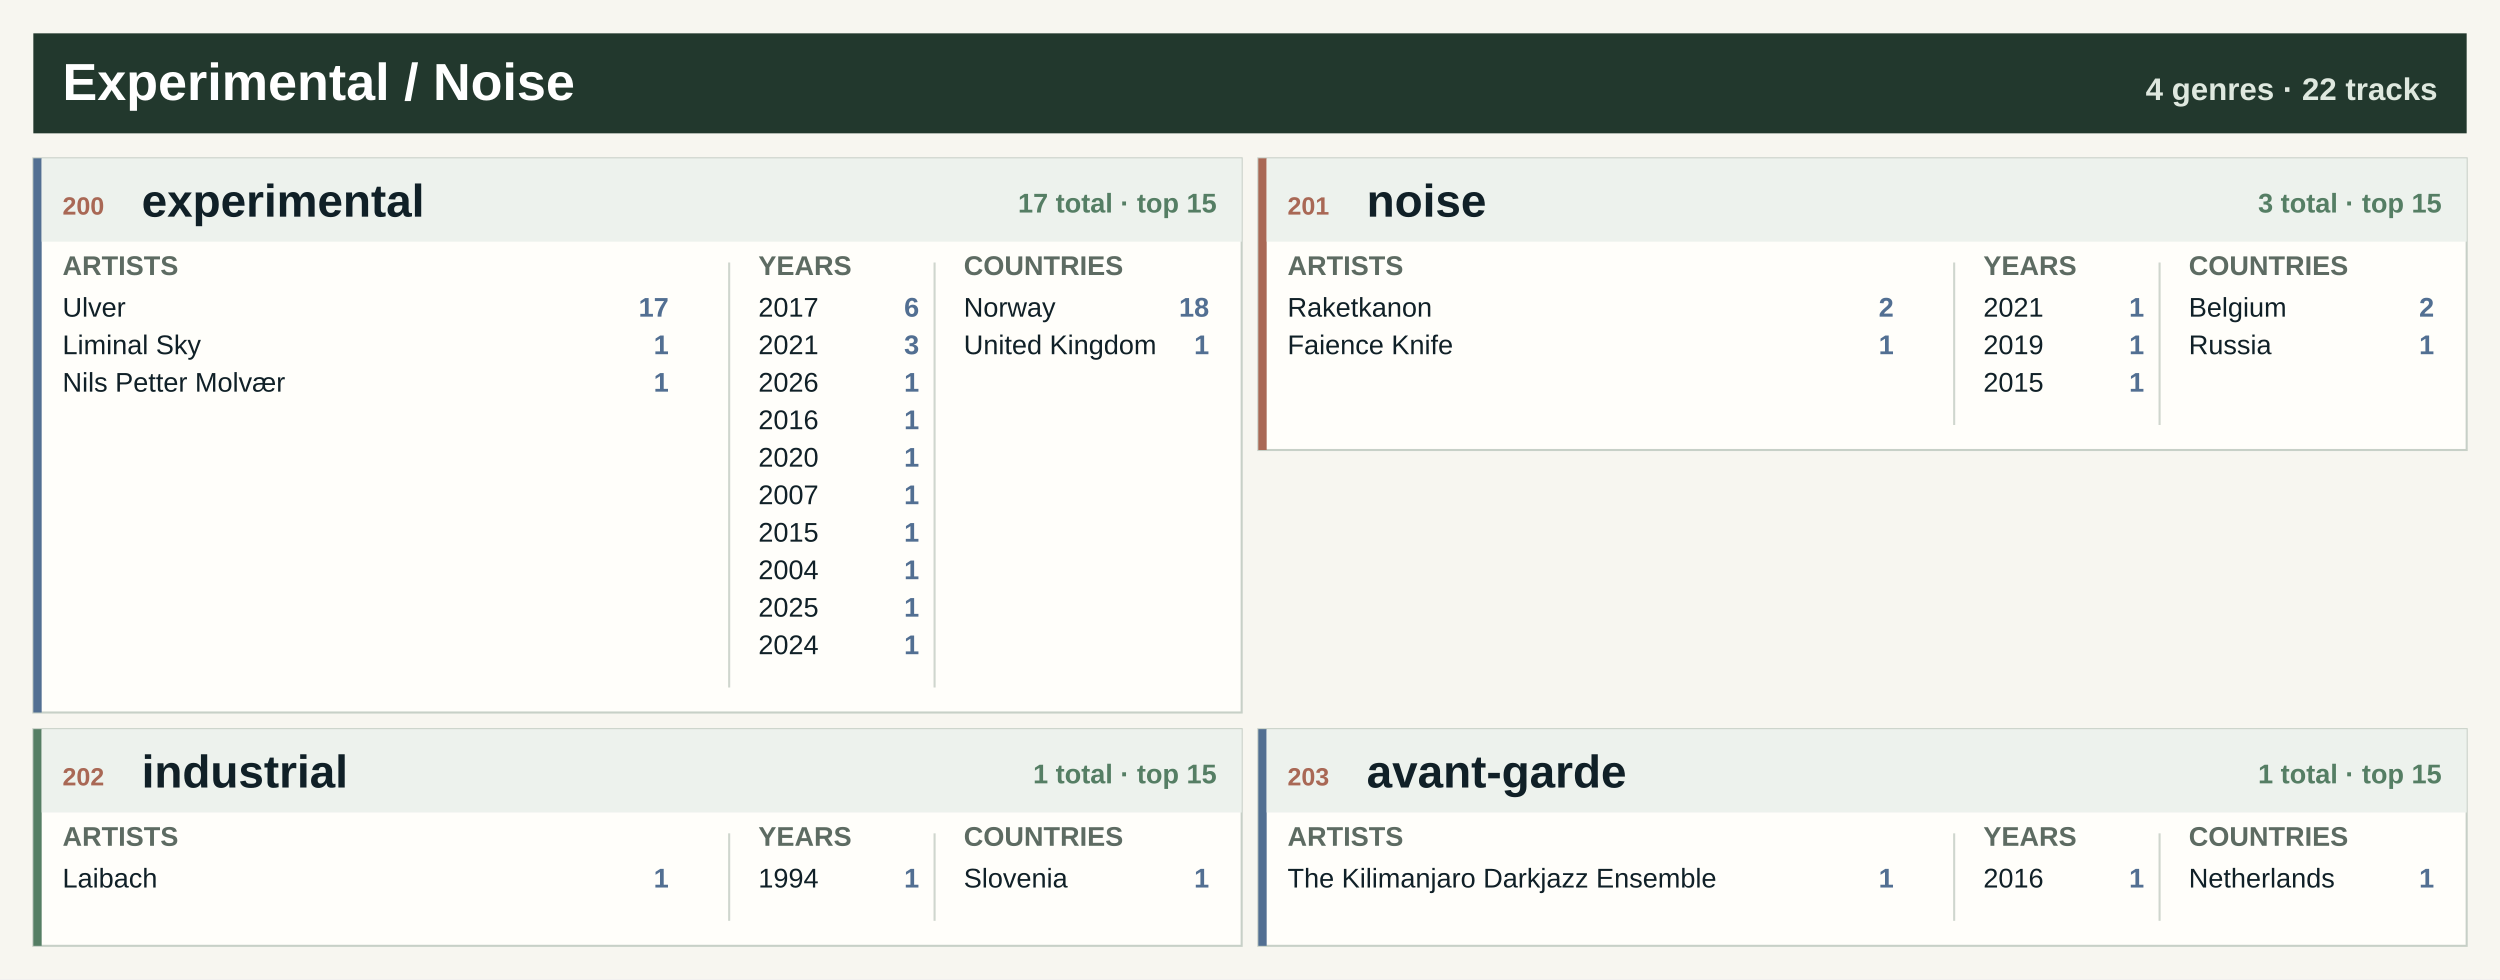
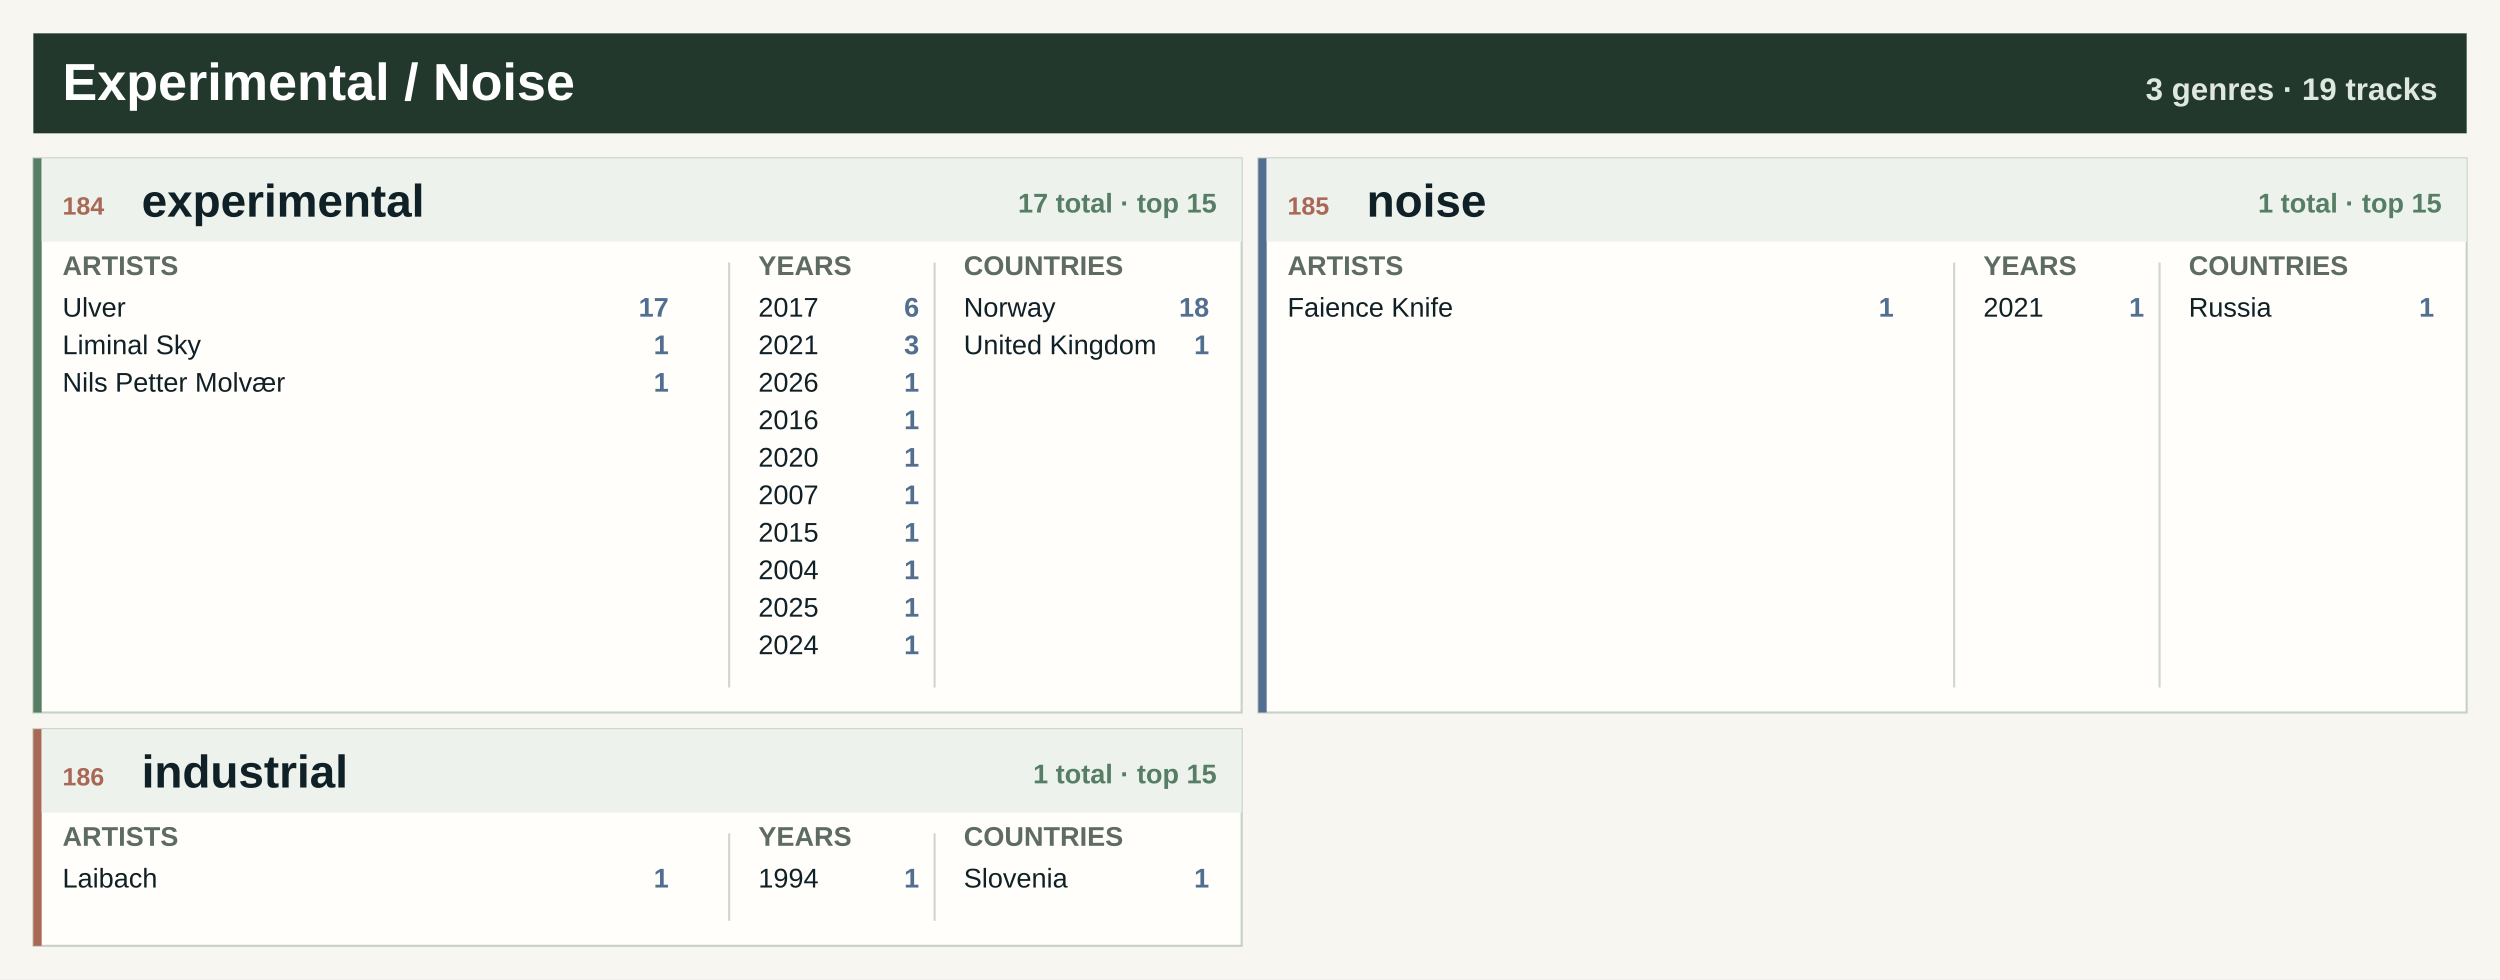
<svg xmlns="http://www.w3.org/2000/svg" width="1200" height="470" viewBox="0 0 1200 470" role="img" aria-label="Experimental / Noise genre atlas">
  <rect width="1200" height="470" fill="#f7f6f0" />
  <rect x="16" y="16" width="1168" height="48" fill="#22382d" />
  <text x="30.0" y="48.0" font-family="Segoe UI, Arial, sans-serif" font-size="25" font-weight="800" fill="#ffffff" text-anchor="start">Experimental / Noise</text>
-   <text x="1170.0" y="48.0" font-family="Segoe UI, Arial, sans-serif" font-size="15" font-weight="800" fill="#dfe8df" text-anchor="end">4 genres · 22 tracks</text>
+   <text x="1170.0" y="48.0" font-family="Segoe UI, Arial, sans-serif" font-size="15" font-weight="800" fill="#dfe8df" text-anchor="end">3 genres · 19 tracks</text>
  <rect x="16.0" y="76.0" width="580.0" height="266" fill="#fffefa" stroke="#c7d0c7" />
-   <rect x="16.0" y="76.0" width="4" height="266" fill="#526f92" />
+   <rect x="16.0" y="76.0" width="4" height="266" fill="#557e64" />
  <rect x="20.0" y="76.0" width="576.0" height="40" fill="#edf2ed" />
-   <text x="30.0" y="103.0" font-family="Segoe UI, Arial, sans-serif" font-size="12" font-weight="800" fill="#a96855" text-anchor="start">200</text>
+   <text x="30.0" y="103.0" font-family="Segoe UI, Arial, sans-serif" font-size="12" font-weight="800" fill="#a96855" text-anchor="start">184</text>
  <text x="68.0" y="104.0" font-family="Segoe UI, Arial, sans-serif" font-size="22" font-weight="800" fill="#102027" text-anchor="start">experimental</text>
  <text x="584.0" y="102.0" font-family="Segoe UI, Arial, sans-serif" font-size="13" font-weight="800" fill="#557e64" text-anchor="end">17 total · top 15</text>
  <text x="30.0" y="132.0" font-family="Segoe UI, Arial, sans-serif" font-size="13" font-weight="800" fill="#5d6b62" text-anchor="start">ARTISTS</text>
  <text x="364.0" y="132.0" font-family="Segoe UI, Arial, sans-serif" font-size="13" font-weight="800" fill="#5d6b62" text-anchor="start">YEARS</text>
  <text x="462.6" y="132.0" font-family="Segoe UI, Arial, sans-serif" font-size="13" font-weight="800" fill="#5d6b62" text-anchor="start">COUNTRIES</text>
-   <line x1="350.0" y1="126" x2="350.0" y2="330" stroke="#cfd6ce" />
-   <line x1="448.6" y1="126" x2="448.6" y2="330" stroke="#cfd6ce" />
+   <line x1="350.0" y1="126.0" x2="350.0" y2="330.0" stroke="#cfd6ce" />
+   <line x1="448.6" y1="126.0" x2="448.6" y2="330.0" stroke="#cfd6ce" />
  <text x="30.0" y="152.0" font-family="Segoe UI, Arial, sans-serif" font-size="13" font-weight="400" fill="#102027" text-anchor="start">Ulver</text>
  <text x="321.0" y="152.0" font-family="Segoe UI, Arial, sans-serif" font-size="13" font-weight="800" fill="#526f92" text-anchor="end">17</text>
  <text x="30.0" y="170.0" font-family="Segoe UI, Arial, sans-serif" font-size="13" font-weight="400" fill="#102027" text-anchor="start">Liminal Sky</text>
  <text x="321.0" y="170.0" font-family="Segoe UI, Arial, sans-serif" font-size="13" font-weight="800" fill="#526f92" text-anchor="end">1</text>
  <text x="30.0" y="188.0" font-family="Segoe UI, Arial, sans-serif" font-size="13" font-weight="400" fill="#102027" text-anchor="start">Nils Petter Molvær</text>
  <text x="321.0" y="188.0" font-family="Segoe UI, Arial, sans-serif" font-size="13" font-weight="800" fill="#526f92" text-anchor="end">1</text>
  <text x="364.0" y="152.0" font-family="Segoe UI, Arial, sans-serif" font-size="13" font-weight="400" fill="#102027" text-anchor="start">2017</text>
  <text x="441.2" y="152.0" font-family="Segoe UI, Arial, sans-serif" font-size="13" font-weight="800" fill="#526f92" text-anchor="end">6</text>
  <text x="364.0" y="170.0" font-family="Segoe UI, Arial, sans-serif" font-size="13" font-weight="400" fill="#102027" text-anchor="start">2021</text>
  <text x="441.2" y="170.0" font-family="Segoe UI, Arial, sans-serif" font-size="13" font-weight="800" fill="#526f92" text-anchor="end">3</text>
  <text x="364.0" y="188.0" font-family="Segoe UI, Arial, sans-serif" font-size="13" font-weight="400" fill="#102027" text-anchor="start">2026</text>
  <text x="441.2" y="188.0" font-family="Segoe UI, Arial, sans-serif" font-size="13" font-weight="800" fill="#526f92" text-anchor="end">1</text>
  <text x="364.0" y="206.0" font-family="Segoe UI, Arial, sans-serif" font-size="13" font-weight="400" fill="#102027" text-anchor="start">2016</text>
  <text x="441.2" y="206.0" font-family="Segoe UI, Arial, sans-serif" font-size="13" font-weight="800" fill="#526f92" text-anchor="end">1</text>
  <text x="364.0" y="224.0" font-family="Segoe UI, Arial, sans-serif" font-size="13" font-weight="400" fill="#102027" text-anchor="start">2020</text>
  <text x="441.2" y="224.0" font-family="Segoe UI, Arial, sans-serif" font-size="13" font-weight="800" fill="#526f92" text-anchor="end">1</text>
  <text x="364.0" y="242.0" font-family="Segoe UI, Arial, sans-serif" font-size="13" font-weight="400" fill="#102027" text-anchor="start">2007</text>
  <text x="441.2" y="242.0" font-family="Segoe UI, Arial, sans-serif" font-size="13" font-weight="800" fill="#526f92" text-anchor="end">1</text>
  <text x="364.0" y="260.0" font-family="Segoe UI, Arial, sans-serif" font-size="13" font-weight="400" fill="#102027" text-anchor="start">2015</text>
  <text x="441.2" y="260.0" font-family="Segoe UI, Arial, sans-serif" font-size="13" font-weight="800" fill="#526f92" text-anchor="end">1</text>
  <text x="364.0" y="278.0" font-family="Segoe UI, Arial, sans-serif" font-size="13" font-weight="400" fill="#102027" text-anchor="start">2004</text>
  <text x="441.2" y="278.0" font-family="Segoe UI, Arial, sans-serif" font-size="13" font-weight="800" fill="#526f92" text-anchor="end">1</text>
  <text x="364.0" y="296.0" font-family="Segoe UI, Arial, sans-serif" font-size="13" font-weight="400" fill="#102027" text-anchor="start">2025</text>
  <text x="441.2" y="296.0" font-family="Segoe UI, Arial, sans-serif" font-size="13" font-weight="800" fill="#526f92" text-anchor="end">1</text>
  <text x="364.0" y="314.0" font-family="Segoe UI, Arial, sans-serif" font-size="13" font-weight="400" fill="#102027" text-anchor="start">2024</text>
  <text x="441.2" y="314.0" font-family="Segoe UI, Arial, sans-serif" font-size="13" font-weight="800" fill="#526f92" text-anchor="end">1</text>
  <text x="462.6" y="152.0" font-family="Segoe UI, Arial, sans-serif" font-size="13" font-weight="400" fill="#102027" text-anchor="start">Norway</text>
  <text x="580.4" y="152.0" font-family="Segoe UI, Arial, sans-serif" font-size="13" font-weight="800" fill="#526f92" text-anchor="end">18</text>
  <text x="462.6" y="170.0" font-family="Segoe UI, Arial, sans-serif" font-size="13" font-weight="400" fill="#102027" text-anchor="start">United Kingdom</text>
  <text x="580.4" y="170.0" font-family="Segoe UI, Arial, sans-serif" font-size="13" font-weight="800" fill="#526f92" text-anchor="end">1</text>
-   <rect x="604.0" y="76.0" width="580.0" height="140" fill="#fffefa" stroke="#c7d0c7" />
-   <rect x="604.0" y="76.0" width="4" height="140" fill="#a96855" />
+   <rect x="604.0" y="76.0" width="580.0" height="266" fill="#fffefa" stroke="#c7d0c7" />
+   <rect x="604.0" y="76.0" width="4" height="266" fill="#526f92" />
  <rect x="608.0" y="76.0" width="576.0" height="40" fill="#edf2ed" />
-   <text x="618.0" y="103.0" font-family="Segoe UI, Arial, sans-serif" font-size="12" font-weight="800" fill="#a96855" text-anchor="start">201</text>
+   <text x="618.0" y="103.0" font-family="Segoe UI, Arial, sans-serif" font-size="12" font-weight="800" fill="#a96855" text-anchor="start">185</text>
  <text x="656.0" y="104.0" font-family="Segoe UI, Arial, sans-serif" font-size="22" font-weight="800" fill="#102027" text-anchor="start">noise</text>
-   <text x="1172.0" y="102.0" font-family="Segoe UI, Arial, sans-serif" font-size="13" font-weight="800" fill="#557e64" text-anchor="end">3 total · top 15</text>
+   <text x="1172.0" y="102.0" font-family="Segoe UI, Arial, sans-serif" font-size="13" font-weight="800" fill="#557e64" text-anchor="end">1 total · top 15</text>
  <text x="618.0" y="132.0" font-family="Segoe UI, Arial, sans-serif" font-size="13" font-weight="800" fill="#5d6b62" text-anchor="start">ARTISTS</text>
  <text x="952.0" y="132.0" font-family="Segoe UI, Arial, sans-serif" font-size="13" font-weight="800" fill="#5d6b62" text-anchor="start">YEARS</text>
  <text x="1050.6" y="132.0" font-family="Segoe UI, Arial, sans-serif" font-size="13" font-weight="800" fill="#5d6b62" text-anchor="start">COUNTRIES</text>
-   <line x1="938.0" y1="126" x2="938.0" y2="204" stroke="#cfd6ce" />
-   <line x1="1036.6" y1="126" x2="1036.6" y2="204" stroke="#cfd6ce" />
-   <text x="618.0" y="152.0" font-family="Segoe UI, Arial, sans-serif" font-size="13" font-weight="400" fill="#102027" text-anchor="start">Raketkanon</text>
-   <text x="909.0" y="152.0" font-family="Segoe UI, Arial, sans-serif" font-size="13" font-weight="800" fill="#526f92" text-anchor="end">2</text>
-   <text x="618.0" y="170.0" font-family="Segoe UI, Arial, sans-serif" font-size="13" font-weight="400" fill="#102027" text-anchor="start">Faience Knife</text>
-   <text x="909.0" y="170.0" font-family="Segoe UI, Arial, sans-serif" font-size="13" font-weight="800" fill="#526f92" text-anchor="end">1</text>
+   <line x1="938.0" y1="126.0" x2="938.0" y2="330.0" stroke="#cfd6ce" />
+   <line x1="1036.6" y1="126.0" x2="1036.6" y2="330.0" stroke="#cfd6ce" />
+   <text x="618.0" y="152.0" font-family="Segoe UI, Arial, sans-serif" font-size="13" font-weight="400" fill="#102027" text-anchor="start">Faience Knife</text>
+   <text x="909.0" y="152.0" font-family="Segoe UI, Arial, sans-serif" font-size="13" font-weight="800" fill="#526f92" text-anchor="end">1</text>
  <text x="952.0" y="152.0" font-family="Segoe UI, Arial, sans-serif" font-size="13" font-weight="400" fill="#102027" text-anchor="start">2021</text>
  <text x="1029.2" y="152.0" font-family="Segoe UI, Arial, sans-serif" font-size="13" font-weight="800" fill="#526f92" text-anchor="end">1</text>
-   <text x="952.0" y="170.0" font-family="Segoe UI, Arial, sans-serif" font-size="13" font-weight="400" fill="#102027" text-anchor="start">2019</text>
-   <text x="1029.2" y="170.0" font-family="Segoe UI, Arial, sans-serif" font-size="13" font-weight="800" fill="#526f92" text-anchor="end">1</text>
-   <text x="952.0" y="188.0" font-family="Segoe UI, Arial, sans-serif" font-size="13" font-weight="400" fill="#102027" text-anchor="start">2015</text>
-   <text x="1029.2" y="188.0" font-family="Segoe UI, Arial, sans-serif" font-size="13" font-weight="800" fill="#526f92" text-anchor="end">1</text>
-   <text x="1050.6" y="152.0" font-family="Segoe UI, Arial, sans-serif" font-size="13" font-weight="400" fill="#102027" text-anchor="start">Belgium</text>
-   <text x="1168.4" y="152.0" font-family="Segoe UI, Arial, sans-serif" font-size="13" font-weight="800" fill="#526f92" text-anchor="end">2</text>
-   <text x="1050.6" y="170.0" font-family="Segoe UI, Arial, sans-serif" font-size="13" font-weight="400" fill="#102027" text-anchor="start">Russia</text>
-   <text x="1168.4" y="170.0" font-family="Segoe UI, Arial, sans-serif" font-size="13" font-weight="800" fill="#526f92" text-anchor="end">1</text>
+   <text x="1050.6" y="152.0" font-family="Segoe UI, Arial, sans-serif" font-size="13" font-weight="400" fill="#102027" text-anchor="start">Russia</text>
+   <text x="1168.4" y="152.0" font-family="Segoe UI, Arial, sans-serif" font-size="13" font-weight="800" fill="#526f92" text-anchor="end">1</text>
  <rect x="16.0" y="350.0" width="580.0" height="104" fill="#fffefa" stroke="#c7d0c7" />
-   <rect x="16.0" y="350.0" width="4" height="104" fill="#557e64" />
+   <rect x="16.0" y="350.0" width="4" height="104" fill="#a96855" />
  <rect x="20.0" y="350.0" width="576.0" height="40" fill="#edf2ed" />
-   <text x="30.0" y="377.0" font-family="Segoe UI, Arial, sans-serif" font-size="12" font-weight="800" fill="#a96855" text-anchor="start">202</text>
+   <text x="30.0" y="377.0" font-family="Segoe UI, Arial, sans-serif" font-size="12" font-weight="800" fill="#a96855" text-anchor="start">186</text>
  <text x="68.0" y="378.0" font-family="Segoe UI, Arial, sans-serif" font-size="22" font-weight="800" fill="#102027" text-anchor="start">industrial</text>
  <text x="584.0" y="376.0" font-family="Segoe UI, Arial, sans-serif" font-size="13" font-weight="800" fill="#557e64" text-anchor="end">1 total · top 15</text>
  <text x="30.0" y="406.0" font-family="Segoe UI, Arial, sans-serif" font-size="13" font-weight="800" fill="#5d6b62" text-anchor="start">ARTISTS</text>
  <text x="364.0" y="406.0" font-family="Segoe UI, Arial, sans-serif" font-size="13" font-weight="800" fill="#5d6b62" text-anchor="start">YEARS</text>
  <text x="462.6" y="406.0" font-family="Segoe UI, Arial, sans-serif" font-size="13" font-weight="800" fill="#5d6b62" text-anchor="start">COUNTRIES</text>
-   <line x1="350.0" y1="400" x2="350.0" y2="442" stroke="#cfd6ce" />
-   <line x1="448.6" y1="400" x2="448.6" y2="442" stroke="#cfd6ce" />
+   <line x1="350.0" y1="400.0" x2="350.0" y2="442.0" stroke="#cfd6ce" />
+   <line x1="448.6" y1="400.0" x2="448.6" y2="442.0" stroke="#cfd6ce" />
  <text x="30.0" y="426.0" font-family="Segoe UI, Arial, sans-serif" font-size="13" font-weight="400" fill="#102027" text-anchor="start">Laibach</text>
  <text x="321.0" y="426.0" font-family="Segoe UI, Arial, sans-serif" font-size="13" font-weight="800" fill="#526f92" text-anchor="end">1</text>
  <text x="364.0" y="426.0" font-family="Segoe UI, Arial, sans-serif" font-size="13" font-weight="400" fill="#102027" text-anchor="start">1994</text>
  <text x="441.2" y="426.0" font-family="Segoe UI, Arial, sans-serif" font-size="13" font-weight="800" fill="#526f92" text-anchor="end">1</text>
  <text x="462.6" y="426.0" font-family="Segoe UI, Arial, sans-serif" font-size="13" font-weight="400" fill="#102027" text-anchor="start">Slovenia</text>
  <text x="580.4" y="426.0" font-family="Segoe UI, Arial, sans-serif" font-size="13" font-weight="800" fill="#526f92" text-anchor="end">1</text>
-   <rect x="604.0" y="350.0" width="580.0" height="104" fill="#fffefa" stroke="#c7d0c7" />
-   <rect x="604.0" y="350.0" width="4" height="104" fill="#526f92" />
-   <rect x="608.0" y="350.0" width="576.0" height="40" fill="#edf2ed" />
-   <text x="618.0" y="377.0" font-family="Segoe UI, Arial, sans-serif" font-size="12" font-weight="800" fill="#a96855" text-anchor="start">203</text>
-   <text x="656.0" y="378.0" font-family="Segoe UI, Arial, sans-serif" font-size="22" font-weight="800" fill="#102027" text-anchor="start">avant-garde</text>
-   <text x="1172.0" y="376.0" font-family="Segoe UI, Arial, sans-serif" font-size="13" font-weight="800" fill="#557e64" text-anchor="end">1 total · top 15</text>
-   <text x="618.0" y="406.0" font-family="Segoe UI, Arial, sans-serif" font-size="13" font-weight="800" fill="#5d6b62" text-anchor="start">ARTISTS</text>
-   <text x="952.0" y="406.0" font-family="Segoe UI, Arial, sans-serif" font-size="13" font-weight="800" fill="#5d6b62" text-anchor="start">YEARS</text>
-   <text x="1050.6" y="406.0" font-family="Segoe UI, Arial, sans-serif" font-size="13" font-weight="800" fill="#5d6b62" text-anchor="start">COUNTRIES</text>
-   <line x1="938.0" y1="400" x2="938.0" y2="442" stroke="#cfd6ce" />
-   <line x1="1036.6" y1="400" x2="1036.6" y2="442" stroke="#cfd6ce" />
-   <text x="618.0" y="426.0" font-family="Segoe UI, Arial, sans-serif" font-size="13" font-weight="400" fill="#102027" text-anchor="start">The Kilimanjaro Darkjazz Ensemble</text>
-   <text x="909.0" y="426.0" font-family="Segoe UI, Arial, sans-serif" font-size="13" font-weight="800" fill="#526f92" text-anchor="end">1</text>
-   <text x="952.0" y="426.0" font-family="Segoe UI, Arial, sans-serif" font-size="13" font-weight="400" fill="#102027" text-anchor="start">2016</text>
-   <text x="1029.2" y="426.0" font-family="Segoe UI, Arial, sans-serif" font-size="13" font-weight="800" fill="#526f92" text-anchor="end">1</text>
-   <text x="1050.6" y="426.0" font-family="Segoe UI, Arial, sans-serif" font-size="13" font-weight="400" fill="#102027" text-anchor="start">Netherlands</text>
-   <text x="1168.4" y="426.0" font-family="Segoe UI, Arial, sans-serif" font-size="13" font-weight="800" fill="#526f92" text-anchor="end">1</text>
</svg>
